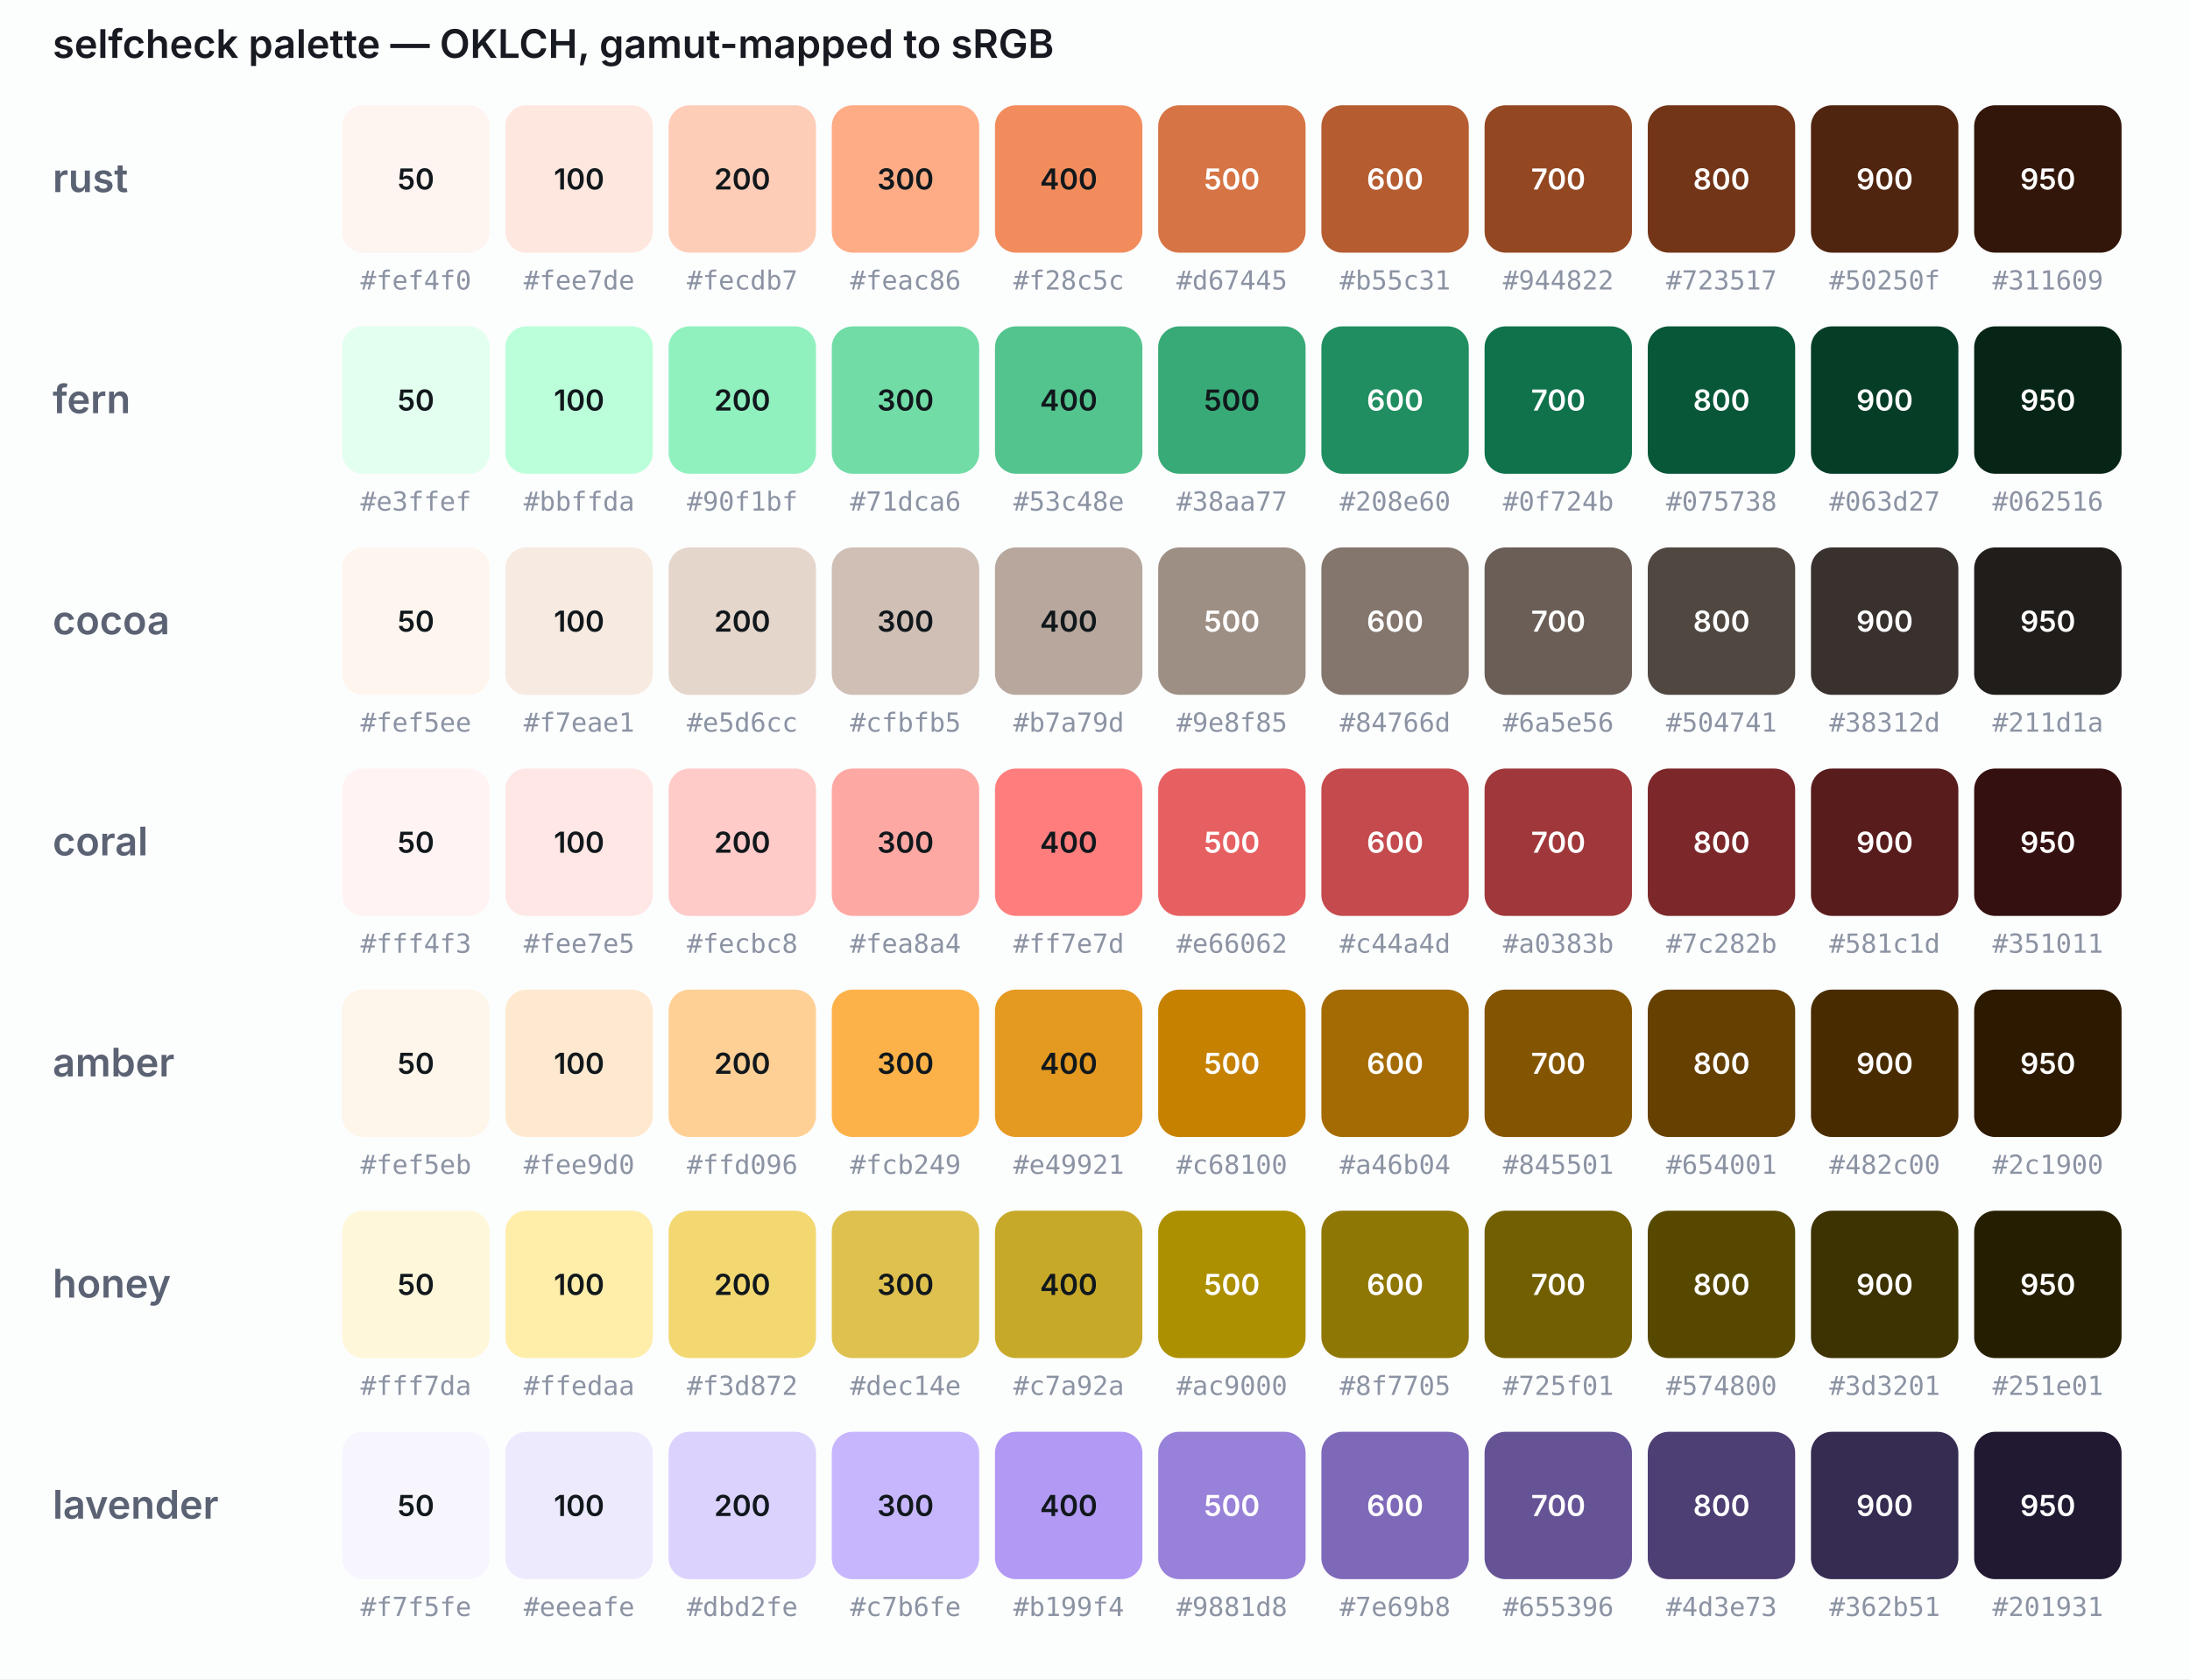
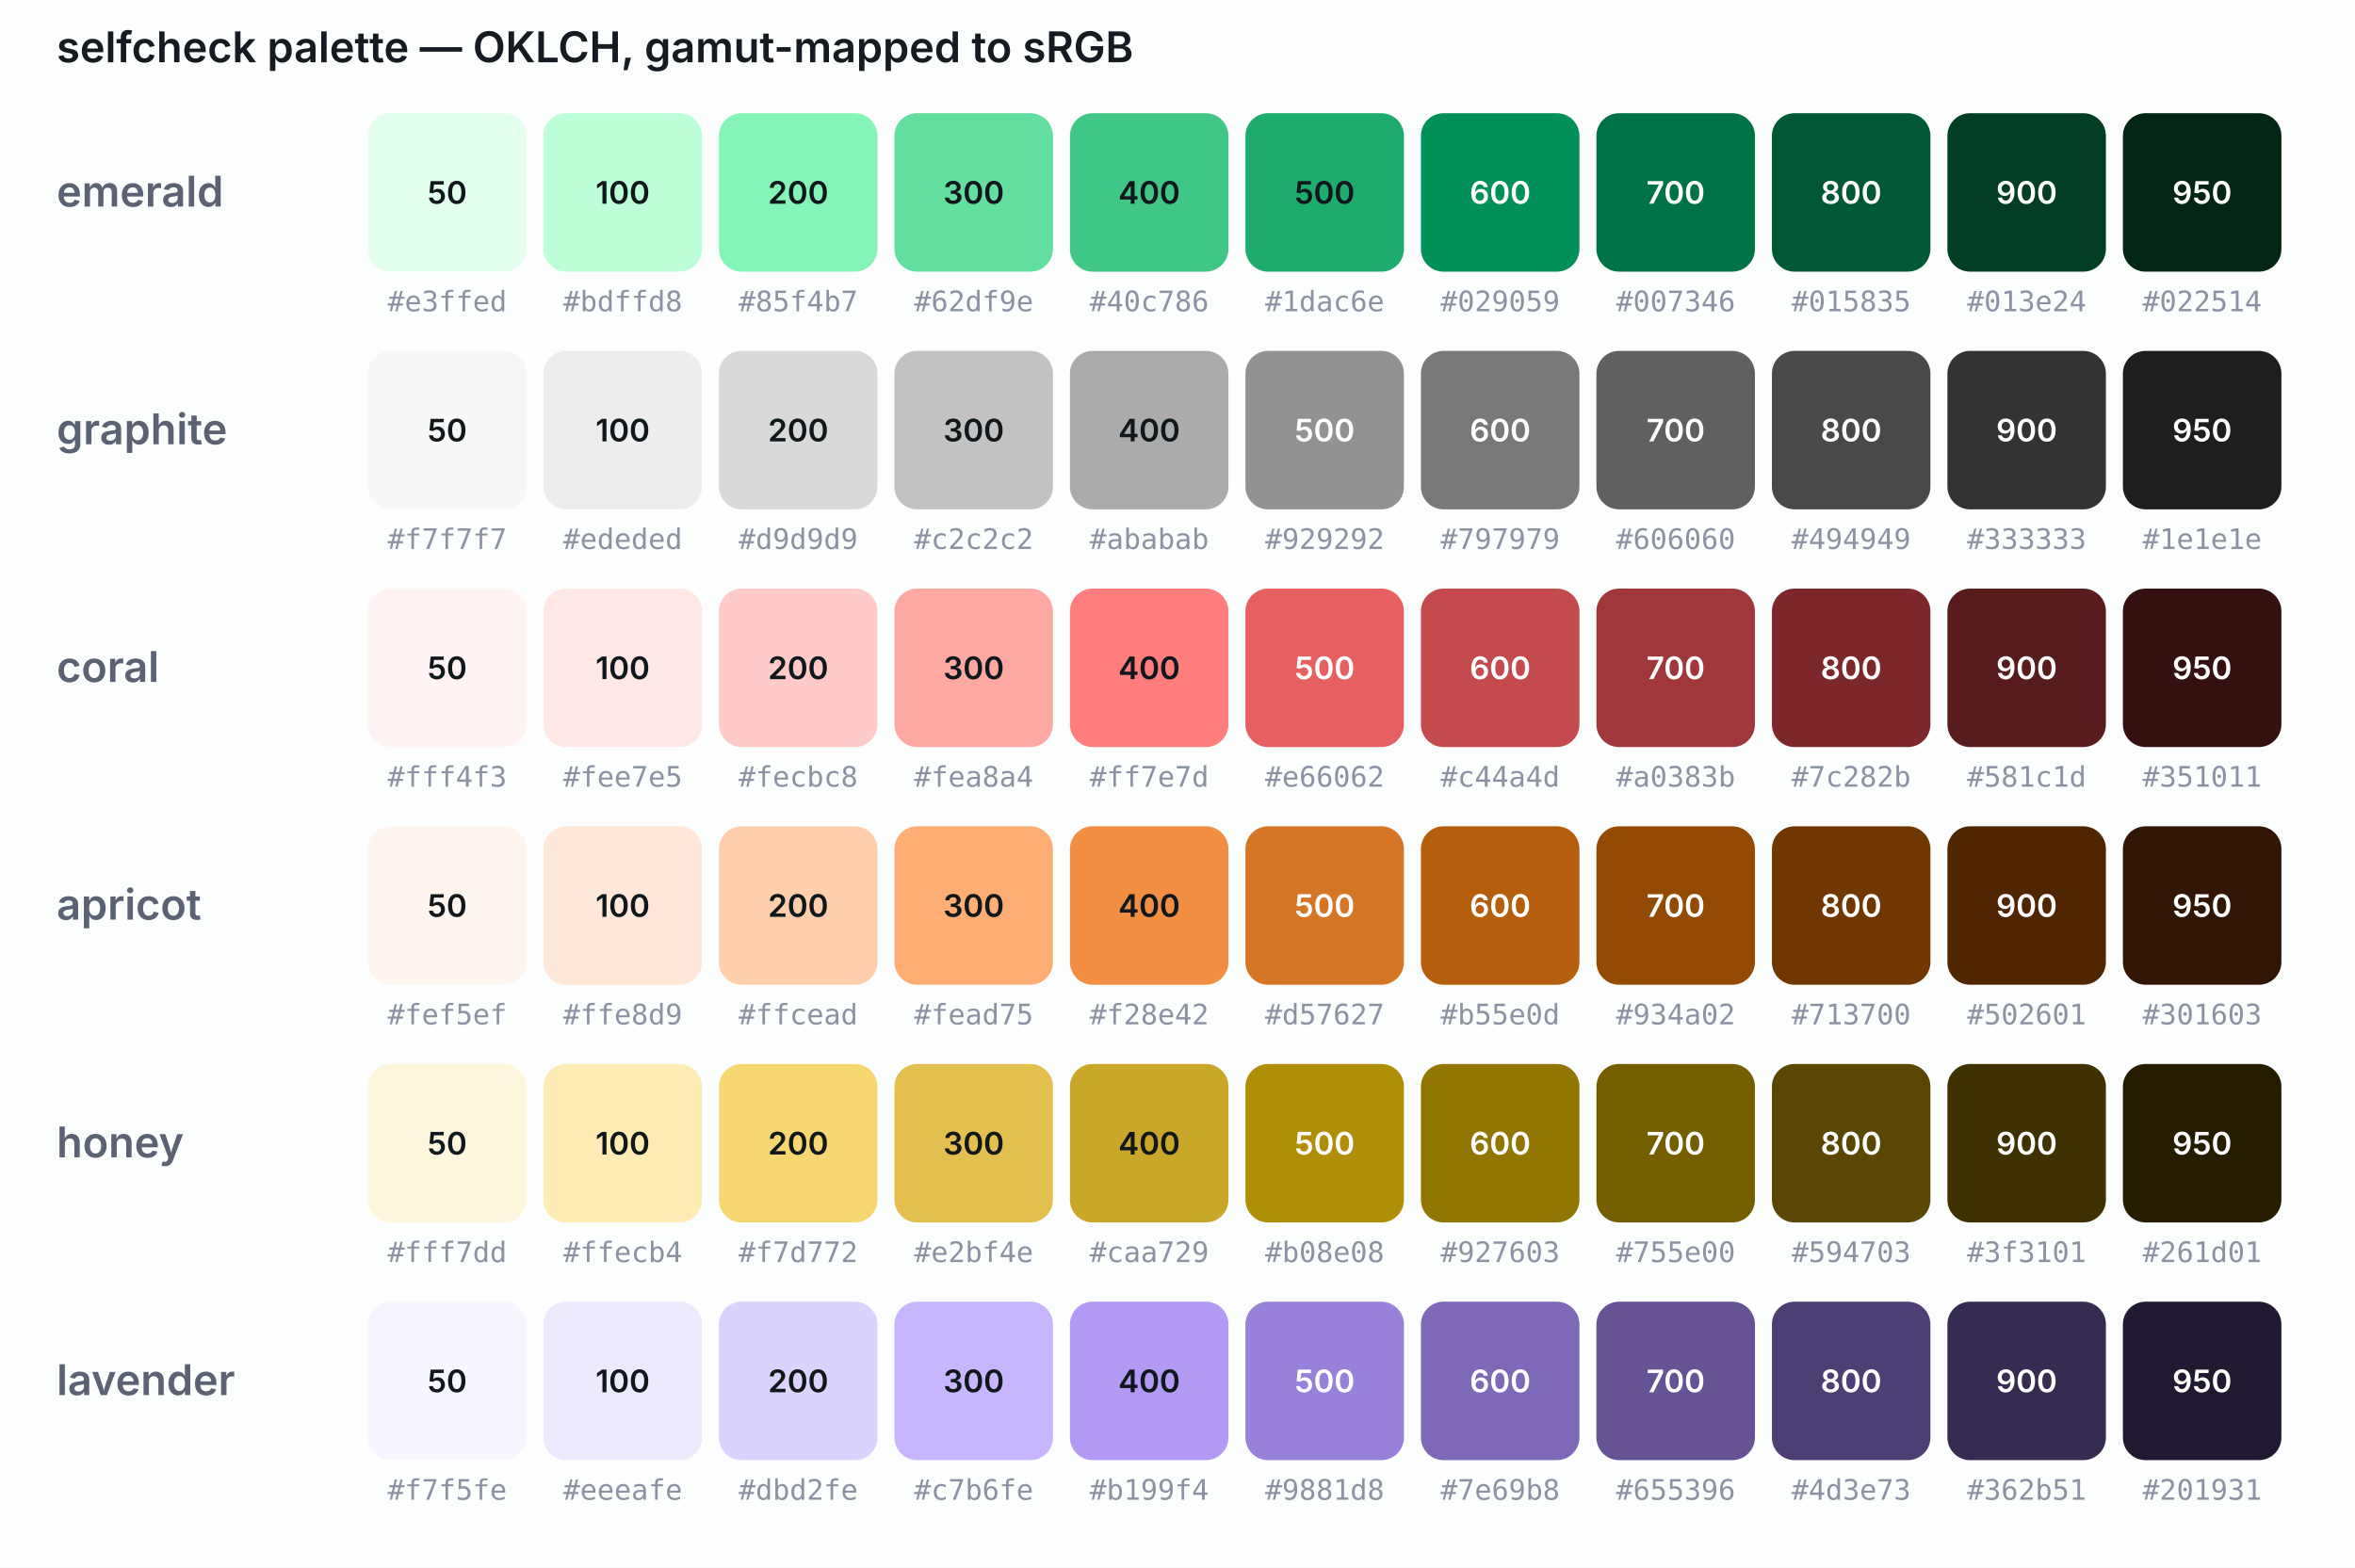
- <svg xmlns="http://www.w3.org/2000/svg" viewBox="-20 0 832 638" width="832" height="638">
+ <svg xmlns="http://www.w3.org/2000/svg" viewBox="-20 0 832 554" width="832" height="554">
  <style>.n{font:600 15px Inter,system-ui,sans-serif;fill:#5a6273}.s{font:600 11px Inter,system-ui,sans-serif;text-anchor:middle}.h{font:10px "JetBrains Mono",monospace;fill:#8b93a3;text-anchor:middle}</style>
-   <rect x="-20" width="832" height="638" fill="#fcfdfd" />
+   <rect x="-20" width="832" height="554" fill="#fcfdfd" />
  <text x="0" y="22" class="n" style="fill:#171a21">selfcheck palette — OKLCH, gamut-mapped to sRGB</text>
-   <text x="0" y="73.0" class="n">rust</text>
-   <rect x="110" y="40" width="56" height="56" rx="8" fill="#fef4f0" />
+   <text x="0" y="73.0" class="n">emerald</text>
+   <rect x="110" y="40" width="56" height="56" rx="8" fill="#e3ffed" />
  <text x="138.0" y="72.0" class="s" fill="#11181c">50</text>
-   <text x="138.0" y="110" class="h">#fef4f0</text>
-   <rect x="172" y="40" width="56" height="56" rx="8" fill="#fee7de" />
+   <text x="138.0" y="110" class="h">#e3ffed</text>
+   <rect x="172" y="40" width="56" height="56" rx="8" fill="#bdffd8" />
  <text x="200.0" y="72.0" class="s" fill="#11181c">100</text>
-   <text x="200.0" y="110" class="h">#fee7de</text>
-   <rect x="234" y="40" width="56" height="56" rx="8" fill="#fecdb7" />
+   <text x="200.0" y="110" class="h">#bdffd8</text>
+   <rect x="234" y="40" width="56" height="56" rx="8" fill="#85f4b7" />
  <text x="262.0" y="72.0" class="s" fill="#11181c">200</text>
-   <text x="262.0" y="110" class="h">#fecdb7</text>
-   <rect x="296" y="40" width="56" height="56" rx="8" fill="#feac86" />
+   <text x="262.0" y="110" class="h">#85f4b7</text>
+   <rect x="296" y="40" width="56" height="56" rx="8" fill="#62df9e" />
  <text x="324.0" y="72.0" class="s" fill="#11181c">300</text>
-   <text x="324.0" y="110" class="h">#feac86</text>
-   <rect x="358" y="40" width="56" height="56" rx="8" fill="#f28c5c" />
+   <text x="324.0" y="110" class="h">#62df9e</text>
+   <rect x="358" y="40" width="56" height="56" rx="8" fill="#40c786" />
  <text x="386.0" y="72.0" class="s" fill="#11181c">400</text>
-   <text x="386.0" y="110" class="h">#f28c5c</text>
-   <rect x="420" y="40" width="56" height="56" rx="8" fill="#d67445" />
-   <text x="448.0" y="72.0" class="s" fill="#fff">500</text>
-   <text x="448.0" y="110" class="h">#d67445</text>
-   <rect x="482" y="40" width="56" height="56" rx="8" fill="#b55c31" />
+   <text x="386.0" y="110" class="h">#40c786</text>
+   <rect x="420" y="40" width="56" height="56" rx="8" fill="#1dac6e" />
+   <text x="448.0" y="72.0" class="s" fill="#11181c">500</text>
+   <text x="448.0" y="110" class="h">#1dac6e</text>
+   <rect x="482" y="40" width="56" height="56" rx="8" fill="#029059" />
  <text x="510.0" y="72.0" class="s" fill="#fff">600</text>
-   <text x="510.0" y="110" class="h">#b55c31</text>
-   <rect x="544" y="40" width="56" height="56" rx="8" fill="#944822" />
+   <text x="510.0" y="110" class="h">#029059</text>
+   <rect x="544" y="40" width="56" height="56" rx="8" fill="#007346" />
  <text x="572.0" y="72.0" class="s" fill="#fff">700</text>
-   <text x="572.0" y="110" class="h">#944822</text>
-   <rect x="606" y="40" width="56" height="56" rx="8" fill="#723517" />
+   <text x="572.0" y="110" class="h">#007346</text>
+   <rect x="606" y="40" width="56" height="56" rx="8" fill="#015835" />
  <text x="634.0" y="72.0" class="s" fill="#fff">800</text>
-   <text x="634.0" y="110" class="h">#723517</text>
-   <rect x="668" y="40" width="56" height="56" rx="8" fill="#50250f" />
+   <text x="634.0" y="110" class="h">#015835</text>
+   <rect x="668" y="40" width="56" height="56" rx="8" fill="#013e24" />
  <text x="696.0" y="72.0" class="s" fill="#fff">900</text>
-   <text x="696.0" y="110" class="h">#50250f</text>
-   <rect x="730" y="40" width="56" height="56" rx="8" fill="#311609" />
+   <text x="696.0" y="110" class="h">#013e24</text>
+   <rect x="730" y="40" width="56" height="56" rx="8" fill="#022514" />
  <text x="758.0" y="72.0" class="s" fill="#fff">950</text>
-   <text x="758.0" y="110" class="h">#311609</text>
-   <text x="0" y="157.0" class="n">fern</text>
-   <rect x="110" y="124" width="56" height="56" rx="8" fill="#e3ffef" />
+   <text x="758.0" y="110" class="h">#022514</text>
+   <text x="0" y="157.0" class="n">graphite</text>
+   <rect x="110" y="124" width="56" height="56" rx="8" fill="#f7f7f7" />
  <text x="138.0" y="156.0" class="s" fill="#11181c">50</text>
-   <text x="138.0" y="194" class="h">#e3ffef</text>
-   <rect x="172" y="124" width="56" height="56" rx="8" fill="#bbffda" />
+   <text x="138.0" y="194" class="h">#f7f7f7</text>
+   <rect x="172" y="124" width="56" height="56" rx="8" fill="#ededed" />
  <text x="200.0" y="156.0" class="s" fill="#11181c">100</text>
-   <text x="200.0" y="194" class="h">#bbffda</text>
-   <rect x="234" y="124" width="56" height="56" rx="8" fill="#90f1bf" />
+   <text x="200.0" y="194" class="h">#ededed</text>
+   <rect x="234" y="124" width="56" height="56" rx="8" fill="#d9d9d9" />
  <text x="262.0" y="156.0" class="s" fill="#11181c">200</text>
-   <text x="262.0" y="194" class="h">#90f1bf</text>
-   <rect x="296" y="124" width="56" height="56" rx="8" fill="#71dca6" />
+   <text x="262.0" y="194" class="h">#d9d9d9</text>
+   <rect x="296" y="124" width="56" height="56" rx="8" fill="#c2c2c2" />
  <text x="324.0" y="156.0" class="s" fill="#11181c">300</text>
-   <text x="324.0" y="194" class="h">#71dca6</text>
-   <rect x="358" y="124" width="56" height="56" rx="8" fill="#53c48e" />
+   <text x="324.0" y="194" class="h">#c2c2c2</text>
+   <rect x="358" y="124" width="56" height="56" rx="8" fill="#ababab" />
  <text x="386.0" y="156.0" class="s" fill="#11181c">400</text>
-   <text x="386.0" y="194" class="h">#53c48e</text>
-   <rect x="420" y="124" width="56" height="56" rx="8" fill="#38aa77" />
-   <text x="448.0" y="156.0" class="s" fill="#11181c">500</text>
-   <text x="448.0" y="194" class="h">#38aa77</text>
-   <rect x="482" y="124" width="56" height="56" rx="8" fill="#208e60" />
+   <text x="386.0" y="194" class="h">#ababab</text>
+   <rect x="420" y="124" width="56" height="56" rx="8" fill="#929292" />
+   <text x="448.0" y="156.0" class="s" fill="#fff">500</text>
+   <text x="448.0" y="194" class="h">#929292</text>
+   <rect x="482" y="124" width="56" height="56" rx="8" fill="#797979" />
  <text x="510.0" y="156.0" class="s" fill="#fff">600</text>
-   <text x="510.0" y="194" class="h">#208e60</text>
-   <rect x="544" y="124" width="56" height="56" rx="8" fill="#0f724b" />
+   <text x="510.0" y="194" class="h">#797979</text>
+   <rect x="544" y="124" width="56" height="56" rx="8" fill="#606060" />
  <text x="572.0" y="156.0" class="s" fill="#fff">700</text>
-   <text x="572.0" y="194" class="h">#0f724b</text>
-   <rect x="606" y="124" width="56" height="56" rx="8" fill="#075738" />
+   <text x="572.0" y="194" class="h">#606060</text>
+   <rect x="606" y="124" width="56" height="56" rx="8" fill="#494949" />
  <text x="634.0" y="156.0" class="s" fill="#fff">800</text>
-   <text x="634.0" y="194" class="h">#075738</text>
-   <rect x="668" y="124" width="56" height="56" rx="8" fill="#063d27" />
+   <text x="634.0" y="194" class="h">#494949</text>
+   <rect x="668" y="124" width="56" height="56" rx="8" fill="#333333" />
  <text x="696.0" y="156.0" class="s" fill="#fff">900</text>
-   <text x="696.0" y="194" class="h">#063d27</text>
-   <rect x="730" y="124" width="56" height="56" rx="8" fill="#062516" />
+   <text x="696.0" y="194" class="h">#333333</text>
+   <rect x="730" y="124" width="56" height="56" rx="8" fill="#1e1e1e" />
  <text x="758.0" y="156.0" class="s" fill="#fff">950</text>
-   <text x="758.0" y="194" class="h">#062516</text>
-   <text x="0" y="241.0" class="n">cocoa</text>
-   <rect x="110" y="208" width="56" height="56" rx="8" fill="#fef5ee" />
+   <text x="758.0" y="194" class="h">#1e1e1e</text>
+   <text x="0" y="241.0" class="n">coral</text>
+   <rect x="110" y="208" width="56" height="56" rx="8" fill="#fff4f3" />
  <text x="138.0" y="240.0" class="s" fill="#11181c">50</text>
-   <text x="138.0" y="278" class="h">#fef5ee</text>
-   <rect x="172" y="208" width="56" height="56" rx="8" fill="#f7eae1" />
+   <text x="138.0" y="278" class="h">#fff4f3</text>
+   <rect x="172" y="208" width="56" height="56" rx="8" fill="#fee7e5" />
  <text x="200.0" y="240.0" class="s" fill="#11181c">100</text>
-   <text x="200.0" y="278" class="h">#f7eae1</text>
-   <rect x="234" y="208" width="56" height="56" rx="8" fill="#e5d6cc" />
+   <text x="200.0" y="278" class="h">#fee7e5</text>
+   <rect x="234" y="208" width="56" height="56" rx="8" fill="#fecbc8" />
  <text x="262.0" y="240.0" class="s" fill="#11181c">200</text>
-   <text x="262.0" y="278" class="h">#e5d6cc</text>
-   <rect x="296" y="208" width="56" height="56" rx="8" fill="#cfbfb5" />
+   <text x="262.0" y="278" class="h">#fecbc8</text>
+   <rect x="296" y="208" width="56" height="56" rx="8" fill="#fea8a4" />
  <text x="324.0" y="240.0" class="s" fill="#11181c">300</text>
-   <text x="324.0" y="278" class="h">#cfbfb5</text>
-   <rect x="358" y="208" width="56" height="56" rx="8" fill="#b7a79d" />
+   <text x="324.0" y="278" class="h">#fea8a4</text>
+   <rect x="358" y="208" width="56" height="56" rx="8" fill="#ff7e7d" />
  <text x="386.0" y="240.0" class="s" fill="#11181c">400</text>
-   <text x="386.0" y="278" class="h">#b7a79d</text>
-   <rect x="420" y="208" width="56" height="56" rx="8" fill="#9e8f85" />
+   <text x="386.0" y="278" class="h">#ff7e7d</text>
+   <rect x="420" y="208" width="56" height="56" rx="8" fill="#e66062" />
  <text x="448.0" y="240.0" class="s" fill="#fff">500</text>
-   <text x="448.0" y="278" class="h">#9e8f85</text>
-   <rect x="482" y="208" width="56" height="56" rx="8" fill="#84766d" />
+   <text x="448.0" y="278" class="h">#e66062</text>
+   <rect x="482" y="208" width="56" height="56" rx="8" fill="#c44a4d" />
  <text x="510.0" y="240.0" class="s" fill="#fff">600</text>
-   <text x="510.0" y="278" class="h">#84766d</text>
-   <rect x="544" y="208" width="56" height="56" rx="8" fill="#6a5e56" />
+   <text x="510.0" y="278" class="h">#c44a4d</text>
+   <rect x="544" y="208" width="56" height="56" rx="8" fill="#a0383b" />
  <text x="572.0" y="240.0" class="s" fill="#fff">700</text>
-   <text x="572.0" y="278" class="h">#6a5e56</text>
-   <rect x="606" y="208" width="56" height="56" rx="8" fill="#504741" />
+   <text x="572.0" y="278" class="h">#a0383b</text>
+   <rect x="606" y="208" width="56" height="56" rx="8" fill="#7c282b" />
  <text x="634.0" y="240.0" class="s" fill="#fff">800</text>
-   <text x="634.0" y="278" class="h">#504741</text>
-   <rect x="668" y="208" width="56" height="56" rx="8" fill="#38312d" />
+   <text x="634.0" y="278" class="h">#7c282b</text>
+   <rect x="668" y="208" width="56" height="56" rx="8" fill="#581c1d" />
  <text x="696.0" y="240.0" class="s" fill="#fff">900</text>
-   <text x="696.0" y="278" class="h">#38312d</text>
-   <rect x="730" y="208" width="56" height="56" rx="8" fill="#211d1a" />
+   <text x="696.0" y="278" class="h">#581c1d</text>
+   <rect x="730" y="208" width="56" height="56" rx="8" fill="#351011" />
  <text x="758.0" y="240.0" class="s" fill="#fff">950</text>
-   <text x="758.0" y="278" class="h">#211d1a</text>
-   <text x="0" y="325.0" class="n">coral</text>
-   <rect x="110" y="292" width="56" height="56" rx="8" fill="#fff4f3" />
+   <text x="758.0" y="278" class="h">#351011</text>
+   <text x="0" y="325.0" class="n">apricot</text>
+   <rect x="110" y="292" width="56" height="56" rx="8" fill="#fef5ef" />
  <text x="138.0" y="324.0" class="s" fill="#11181c">50</text>
-   <text x="138.0" y="362" class="h">#fff4f3</text>
-   <rect x="172" y="292" width="56" height="56" rx="8" fill="#fee7e5" />
+   <text x="138.0" y="362" class="h">#fef5ef</text>
+   <rect x="172" y="292" width="56" height="56" rx="8" fill="#ffe8d9" />
  <text x="200.0" y="324.0" class="s" fill="#11181c">100</text>
-   <text x="200.0" y="362" class="h">#fee7e5</text>
-   <rect x="234" y="292" width="56" height="56" rx="8" fill="#fecbc8" />
+   <text x="200.0" y="362" class="h">#ffe8d9</text>
+   <rect x="234" y="292" width="56" height="56" rx="8" fill="#ffcead" />
  <text x="262.0" y="324.0" class="s" fill="#11181c">200</text>
-   <text x="262.0" y="362" class="h">#fecbc8</text>
-   <rect x="296" y="292" width="56" height="56" rx="8" fill="#fea8a4" />
+   <text x="262.0" y="362" class="h">#ffcead</text>
+   <rect x="296" y="292" width="56" height="56" rx="8" fill="#fead75" />
  <text x="324.0" y="324.0" class="s" fill="#11181c">300</text>
-   <text x="324.0" y="362" class="h">#fea8a4</text>
-   <rect x="358" y="292" width="56" height="56" rx="8" fill="#ff7e7d" />
+   <text x="324.0" y="362" class="h">#fead75</text>
+   <rect x="358" y="292" width="56" height="56" rx="8" fill="#f28e42" />
  <text x="386.0" y="324.0" class="s" fill="#11181c">400</text>
-   <text x="386.0" y="362" class="h">#ff7e7d</text>
-   <rect x="420" y="292" width="56" height="56" rx="8" fill="#e66062" />
+   <text x="386.0" y="362" class="h">#f28e42</text>
+   <rect x="420" y="292" width="56" height="56" rx="8" fill="#d57627" />
  <text x="448.0" y="324.0" class="s" fill="#fff">500</text>
-   <text x="448.0" y="362" class="h">#e66062</text>
-   <rect x="482" y="292" width="56" height="56" rx="8" fill="#c44a4d" />
+   <text x="448.0" y="362" class="h">#d57627</text>
+   <rect x="482" y="292" width="56" height="56" rx="8" fill="#b55e0d" />
  <text x="510.0" y="324.0" class="s" fill="#fff">600</text>
-   <text x="510.0" y="362" class="h">#c44a4d</text>
-   <rect x="544" y="292" width="56" height="56" rx="8" fill="#a0383b" />
+   <text x="510.0" y="362" class="h">#b55e0d</text>
+   <rect x="544" y="292" width="56" height="56" rx="8" fill="#934a02" />
  <text x="572.0" y="324.0" class="s" fill="#fff">700</text>
-   <text x="572.0" y="362" class="h">#a0383b</text>
-   <rect x="606" y="292" width="56" height="56" rx="8" fill="#7c282b" />
+   <text x="572.0" y="362" class="h">#934a02</text>
+   <rect x="606" y="292" width="56" height="56" rx="8" fill="#713700" />
  <text x="634.0" y="324.0" class="s" fill="#fff">800</text>
-   <text x="634.0" y="362" class="h">#7c282b</text>
-   <rect x="668" y="292" width="56" height="56" rx="8" fill="#581c1d" />
+   <text x="634.0" y="362" class="h">#713700</text>
+   <rect x="668" y="292" width="56" height="56" rx="8" fill="#502601" />
  <text x="696.0" y="324.0" class="s" fill="#fff">900</text>
-   <text x="696.0" y="362" class="h">#581c1d</text>
-   <rect x="730" y="292" width="56" height="56" rx="8" fill="#351011" />
+   <text x="696.0" y="362" class="h">#502601</text>
+   <rect x="730" y="292" width="56" height="56" rx="8" fill="#301603" />
  <text x="758.0" y="324.0" class="s" fill="#fff">950</text>
-   <text x="758.0" y="362" class="h">#351011</text>
-   <text x="0" y="409.0" class="n">amber</text>
-   <rect x="110" y="376" width="56" height="56" rx="8" fill="#fef5eb" />
+   <text x="758.0" y="362" class="h">#301603</text>
+   <text x="0" y="409.0" class="n">honey</text>
+   <rect x="110" y="376" width="56" height="56" rx="8" fill="#fff7dd" />
  <text x="138.0" y="408.0" class="s" fill="#11181c">50</text>
-   <text x="138.0" y="446" class="h">#fef5eb</text>
-   <rect x="172" y="376" width="56" height="56" rx="8" fill="#fee9d0" />
+   <text x="138.0" y="446" class="h">#fff7dd</text>
+   <rect x="172" y="376" width="56" height="56" rx="8" fill="#ffecb4" />
  <text x="200.0" y="408.0" class="s" fill="#11181c">100</text>
-   <text x="200.0" y="446" class="h">#fee9d0</text>
-   <rect x="234" y="376" width="56" height="56" rx="8" fill="#ffd096" />
+   <text x="200.0" y="446" class="h">#ffecb4</text>
+   <rect x="234" y="376" width="56" height="56" rx="8" fill="#f7d772" />
  <text x="262.0" y="408.0" class="s" fill="#11181c">200</text>
-   <text x="262.0" y="446" class="h">#ffd096</text>
-   <rect x="296" y="376" width="56" height="56" rx="8" fill="#fcb249" />
+   <text x="262.0" y="446" class="h">#f7d772</text>
+   <rect x="296" y="376" width="56" height="56" rx="8" fill="#e2bf4e" />
  <text x="324.0" y="408.0" class="s" fill="#11181c">300</text>
-   <text x="324.0" y="446" class="h">#fcb249</text>
-   <rect x="358" y="376" width="56" height="56" rx="8" fill="#e49921" />
+   <text x="324.0" y="446" class="h">#e2bf4e</text>
+   <rect x="358" y="376" width="56" height="56" rx="8" fill="#caa729" />
  <text x="386.0" y="408.0" class="s" fill="#11181c">400</text>
-   <text x="386.0" y="446" class="h">#e49921</text>
-   <rect x="420" y="376" width="56" height="56" rx="8" fill="#c68100" />
+   <text x="386.0" y="446" class="h">#caa729</text>
+   <rect x="420" y="376" width="56" height="56" rx="8" fill="#b08e08" />
  <text x="448.0" y="408.0" class="s" fill="#fff">500</text>
-   <text x="448.0" y="446" class="h">#c68100</text>
-   <rect x="482" y="376" width="56" height="56" rx="8" fill="#a46b04" />
+   <text x="448.0" y="446" class="h">#b08e08</text>
+   <rect x="482" y="376" width="56" height="56" rx="8" fill="#927603" />
  <text x="510.0" y="408.0" class="s" fill="#fff">600</text>
-   <text x="510.0" y="446" class="h">#a46b04</text>
-   <rect x="544" y="376" width="56" height="56" rx="8" fill="#845501" />
+   <text x="510.0" y="446" class="h">#927603</text>
+   <rect x="544" y="376" width="56" height="56" rx="8" fill="#755e00" />
  <text x="572.0" y="408.0" class="s" fill="#fff">700</text>
-   <text x="572.0" y="446" class="h">#845501</text>
-   <rect x="606" y="376" width="56" height="56" rx="8" fill="#654001" />
+   <text x="572.0" y="446" class="h">#755e00</text>
+   <rect x="606" y="376" width="56" height="56" rx="8" fill="#594703" />
  <text x="634.0" y="408.0" class="s" fill="#fff">800</text>
-   <text x="634.0" y="446" class="h">#654001</text>
-   <rect x="668" y="376" width="56" height="56" rx="8" fill="#482c00" />
+   <text x="634.0" y="446" class="h">#594703</text>
+   <rect x="668" y="376" width="56" height="56" rx="8" fill="#3f3101" />
  <text x="696.0" y="408.0" class="s" fill="#fff">900</text>
-   <text x="696.0" y="446" class="h">#482c00</text>
-   <rect x="730" y="376" width="56" height="56" rx="8" fill="#2c1900" />
+   <text x="696.0" y="446" class="h">#3f3101</text>
+   <rect x="730" y="376" width="56" height="56" rx="8" fill="#261d01" />
  <text x="758.0" y="408.0" class="s" fill="#fff">950</text>
-   <text x="758.0" y="446" class="h">#2c1900</text>
-   <text x="0" y="493.0" class="n">honey</text>
-   <rect x="110" y="460" width="56" height="56" rx="8" fill="#fff7da" />
+   <text x="758.0" y="446" class="h">#261d01</text>
+   <text x="0" y="493.0" class="n">lavender</text>
+   <rect x="110" y="460" width="56" height="56" rx="8" fill="#f7f5fe" />
  <text x="138.0" y="492.0" class="s" fill="#11181c">50</text>
-   <text x="138.0" y="530" class="h">#fff7da</text>
-   <rect x="172" y="460" width="56" height="56" rx="8" fill="#ffedaa" />
+   <text x="138.0" y="530" class="h">#f7f5fe</text>
+   <rect x="172" y="460" width="56" height="56" rx="8" fill="#eeeafe" />
  <text x="200.0" y="492.0" class="s" fill="#11181c">100</text>
-   <text x="200.0" y="530" class="h">#ffedaa</text>
-   <rect x="234" y="460" width="56" height="56" rx="8" fill="#f3d872" />
+   <text x="200.0" y="530" class="h">#eeeafe</text>
+   <rect x="234" y="460" width="56" height="56" rx="8" fill="#dbd2fe" />
  <text x="262.0" y="492.0" class="s" fill="#11181c">200</text>
-   <text x="262.0" y="530" class="h">#f3d872</text>
-   <rect x="296" y="460" width="56" height="56" rx="8" fill="#dec14e" />
+   <text x="262.0" y="530" class="h">#dbd2fe</text>
+   <rect x="296" y="460" width="56" height="56" rx="8" fill="#c7b6fe" />
  <text x="324.0" y="492.0" class="s" fill="#11181c">300</text>
-   <text x="324.0" y="530" class="h">#dec14e</text>
-   <rect x="358" y="460" width="56" height="56" rx="8" fill="#c7a92a" />
+   <text x="324.0" y="530" class="h">#c7b6fe</text>
+   <rect x="358" y="460" width="56" height="56" rx="8" fill="#b199f4" />
  <text x="386.0" y="492.0" class="s" fill="#11181c">400</text>
-   <text x="386.0" y="530" class="h">#c7a92a</text>
-   <rect x="420" y="460" width="56" height="56" rx="8" fill="#ac9000" />
+   <text x="386.0" y="530" class="h">#b199f4</text>
+   <rect x="420" y="460" width="56" height="56" rx="8" fill="#9881d8" />
  <text x="448.0" y="492.0" class="s" fill="#fff">500</text>
-   <text x="448.0" y="530" class="h">#ac9000</text>
-   <rect x="482" y="460" width="56" height="56" rx="8" fill="#8f7705" />
+   <text x="448.0" y="530" class="h">#9881d8</text>
+   <rect x="482" y="460" width="56" height="56" rx="8" fill="#7e69b8" />
  <text x="510.0" y="492.0" class="s" fill="#fff">600</text>
-   <text x="510.0" y="530" class="h">#8f7705</text>
-   <rect x="544" y="460" width="56" height="56" rx="8" fill="#725f01" />
+   <text x="510.0" y="530" class="h">#7e69b8</text>
+   <rect x="544" y="460" width="56" height="56" rx="8" fill="#655396" />
  <text x="572.0" y="492.0" class="s" fill="#fff">700</text>
-   <text x="572.0" y="530" class="h">#725f01</text>
-   <rect x="606" y="460" width="56" height="56" rx="8" fill="#574800" />
+   <text x="572.0" y="530" class="h">#655396</text>
+   <rect x="606" y="460" width="56" height="56" rx="8" fill="#4d3e73" />
  <text x="634.0" y="492.0" class="s" fill="#fff">800</text>
-   <text x="634.0" y="530" class="h">#574800</text>
-   <rect x="668" y="460" width="56" height="56" rx="8" fill="#3d3201" />
+   <text x="634.0" y="530" class="h">#4d3e73</text>
+   <rect x="668" y="460" width="56" height="56" rx="8" fill="#362b51" />
  <text x="696.0" y="492.0" class="s" fill="#fff">900</text>
-   <text x="696.0" y="530" class="h">#3d3201</text>
-   <rect x="730" y="460" width="56" height="56" rx="8" fill="#251e01" />
+   <text x="696.0" y="530" class="h">#362b51</text>
+   <rect x="730" y="460" width="56" height="56" rx="8" fill="#201931" />
  <text x="758.0" y="492.0" class="s" fill="#fff">950</text>
-   <text x="758.0" y="530" class="h">#251e01</text>
-   <text x="0" y="577.0" class="n">lavender</text>
-   <rect x="110" y="544" width="56" height="56" rx="8" fill="#f7f5fe" />
-   <text x="138.0" y="576.0" class="s" fill="#11181c">50</text>
-   <text x="138.0" y="614" class="h">#f7f5fe</text>
-   <rect x="172" y="544" width="56" height="56" rx="8" fill="#eeeafe" />
-   <text x="200.0" y="576.0" class="s" fill="#11181c">100</text>
-   <text x="200.0" y="614" class="h">#eeeafe</text>
-   <rect x="234" y="544" width="56" height="56" rx="8" fill="#dbd2fe" />
-   <text x="262.0" y="576.0" class="s" fill="#11181c">200</text>
-   <text x="262.0" y="614" class="h">#dbd2fe</text>
-   <rect x="296" y="544" width="56" height="56" rx="8" fill="#c7b6fe" />
-   <text x="324.0" y="576.0" class="s" fill="#11181c">300</text>
-   <text x="324.0" y="614" class="h">#c7b6fe</text>
-   <rect x="358" y="544" width="56" height="56" rx="8" fill="#b199f4" />
-   <text x="386.0" y="576.0" class="s" fill="#11181c">400</text>
-   <text x="386.0" y="614" class="h">#b199f4</text>
-   <rect x="420" y="544" width="56" height="56" rx="8" fill="#9881d8" />
-   <text x="448.0" y="576.0" class="s" fill="#fff">500</text>
-   <text x="448.0" y="614" class="h">#9881d8</text>
-   <rect x="482" y="544" width="56" height="56" rx="8" fill="#7e69b8" />
-   <text x="510.0" y="576.0" class="s" fill="#fff">600</text>
-   <text x="510.0" y="614" class="h">#7e69b8</text>
-   <rect x="544" y="544" width="56" height="56" rx="8" fill="#655396" />
-   <text x="572.0" y="576.0" class="s" fill="#fff">700</text>
-   <text x="572.0" y="614" class="h">#655396</text>
-   <rect x="606" y="544" width="56" height="56" rx="8" fill="#4d3e73" />
-   <text x="634.0" y="576.0" class="s" fill="#fff">800</text>
-   <text x="634.0" y="614" class="h">#4d3e73</text>
-   <rect x="668" y="544" width="56" height="56" rx="8" fill="#362b51" />
-   <text x="696.0" y="576.0" class="s" fill="#fff">900</text>
-   <text x="696.0" y="614" class="h">#362b51</text>
-   <rect x="730" y="544" width="56" height="56" rx="8" fill="#201931" />
-   <text x="758.0" y="576.0" class="s" fill="#fff">950</text>
-   <text x="758.0" y="614" class="h">#201931</text>
+   <text x="758.0" y="530" class="h">#201931</text>
</svg>
